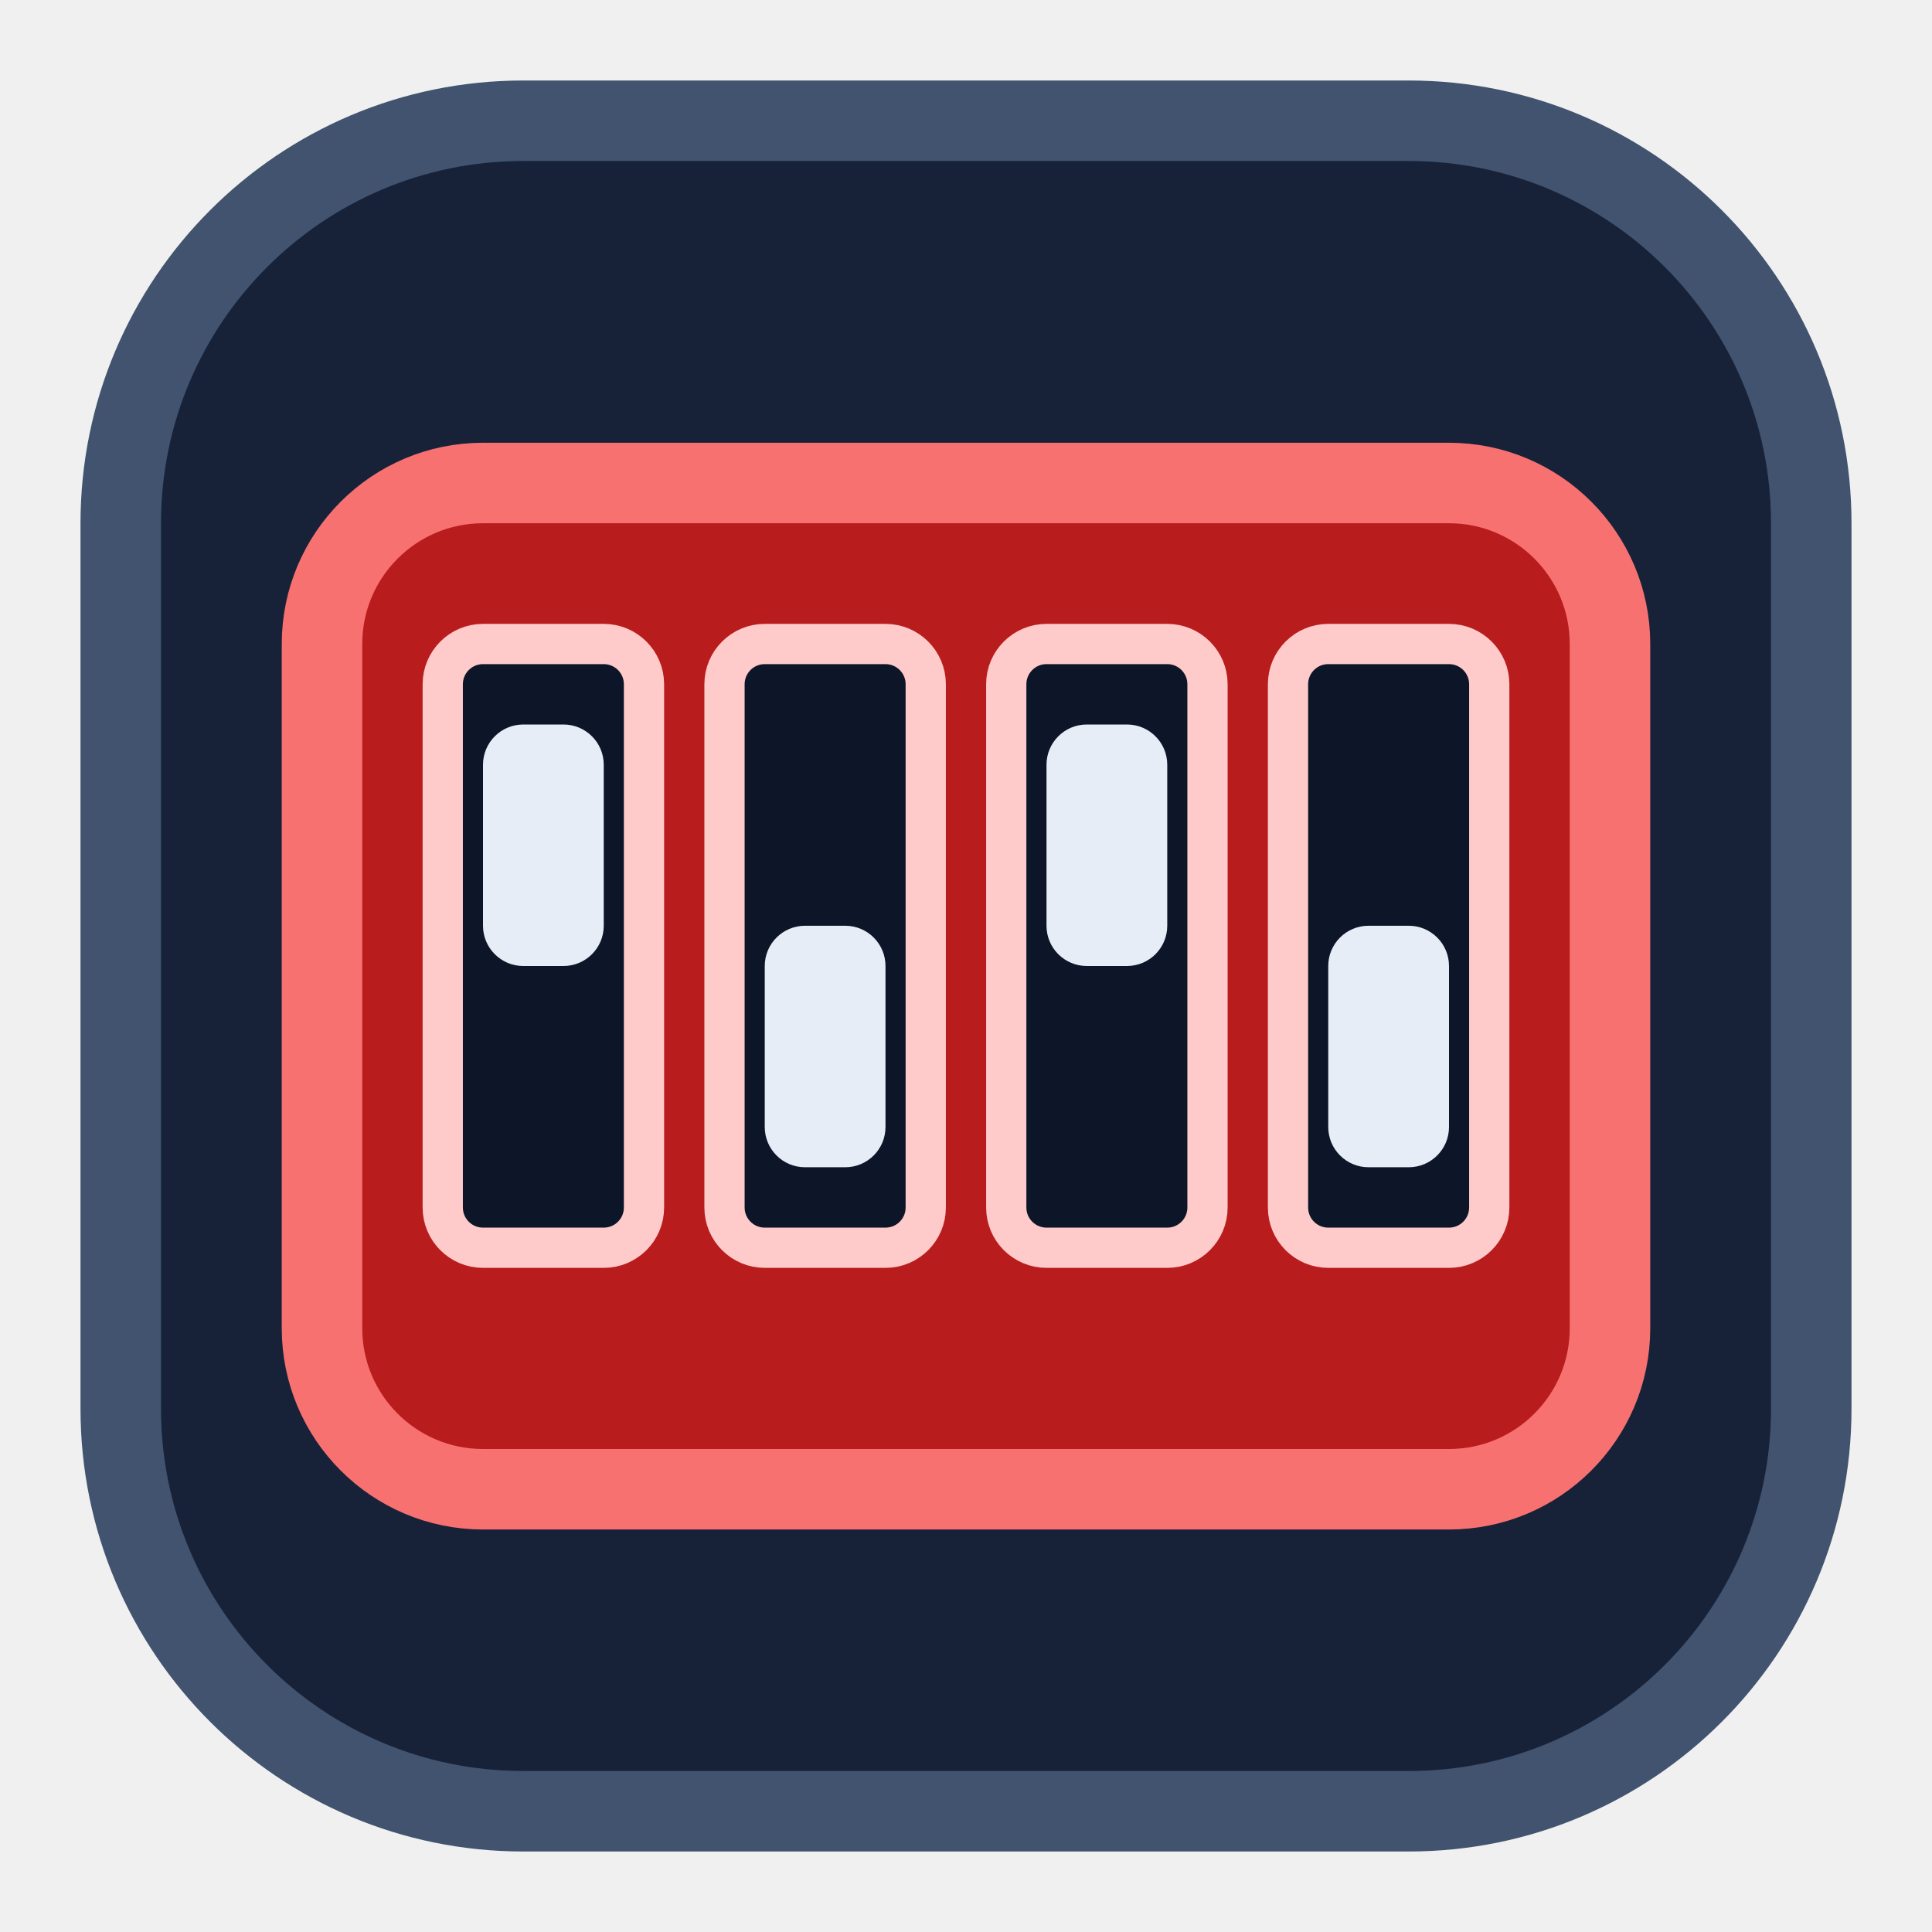
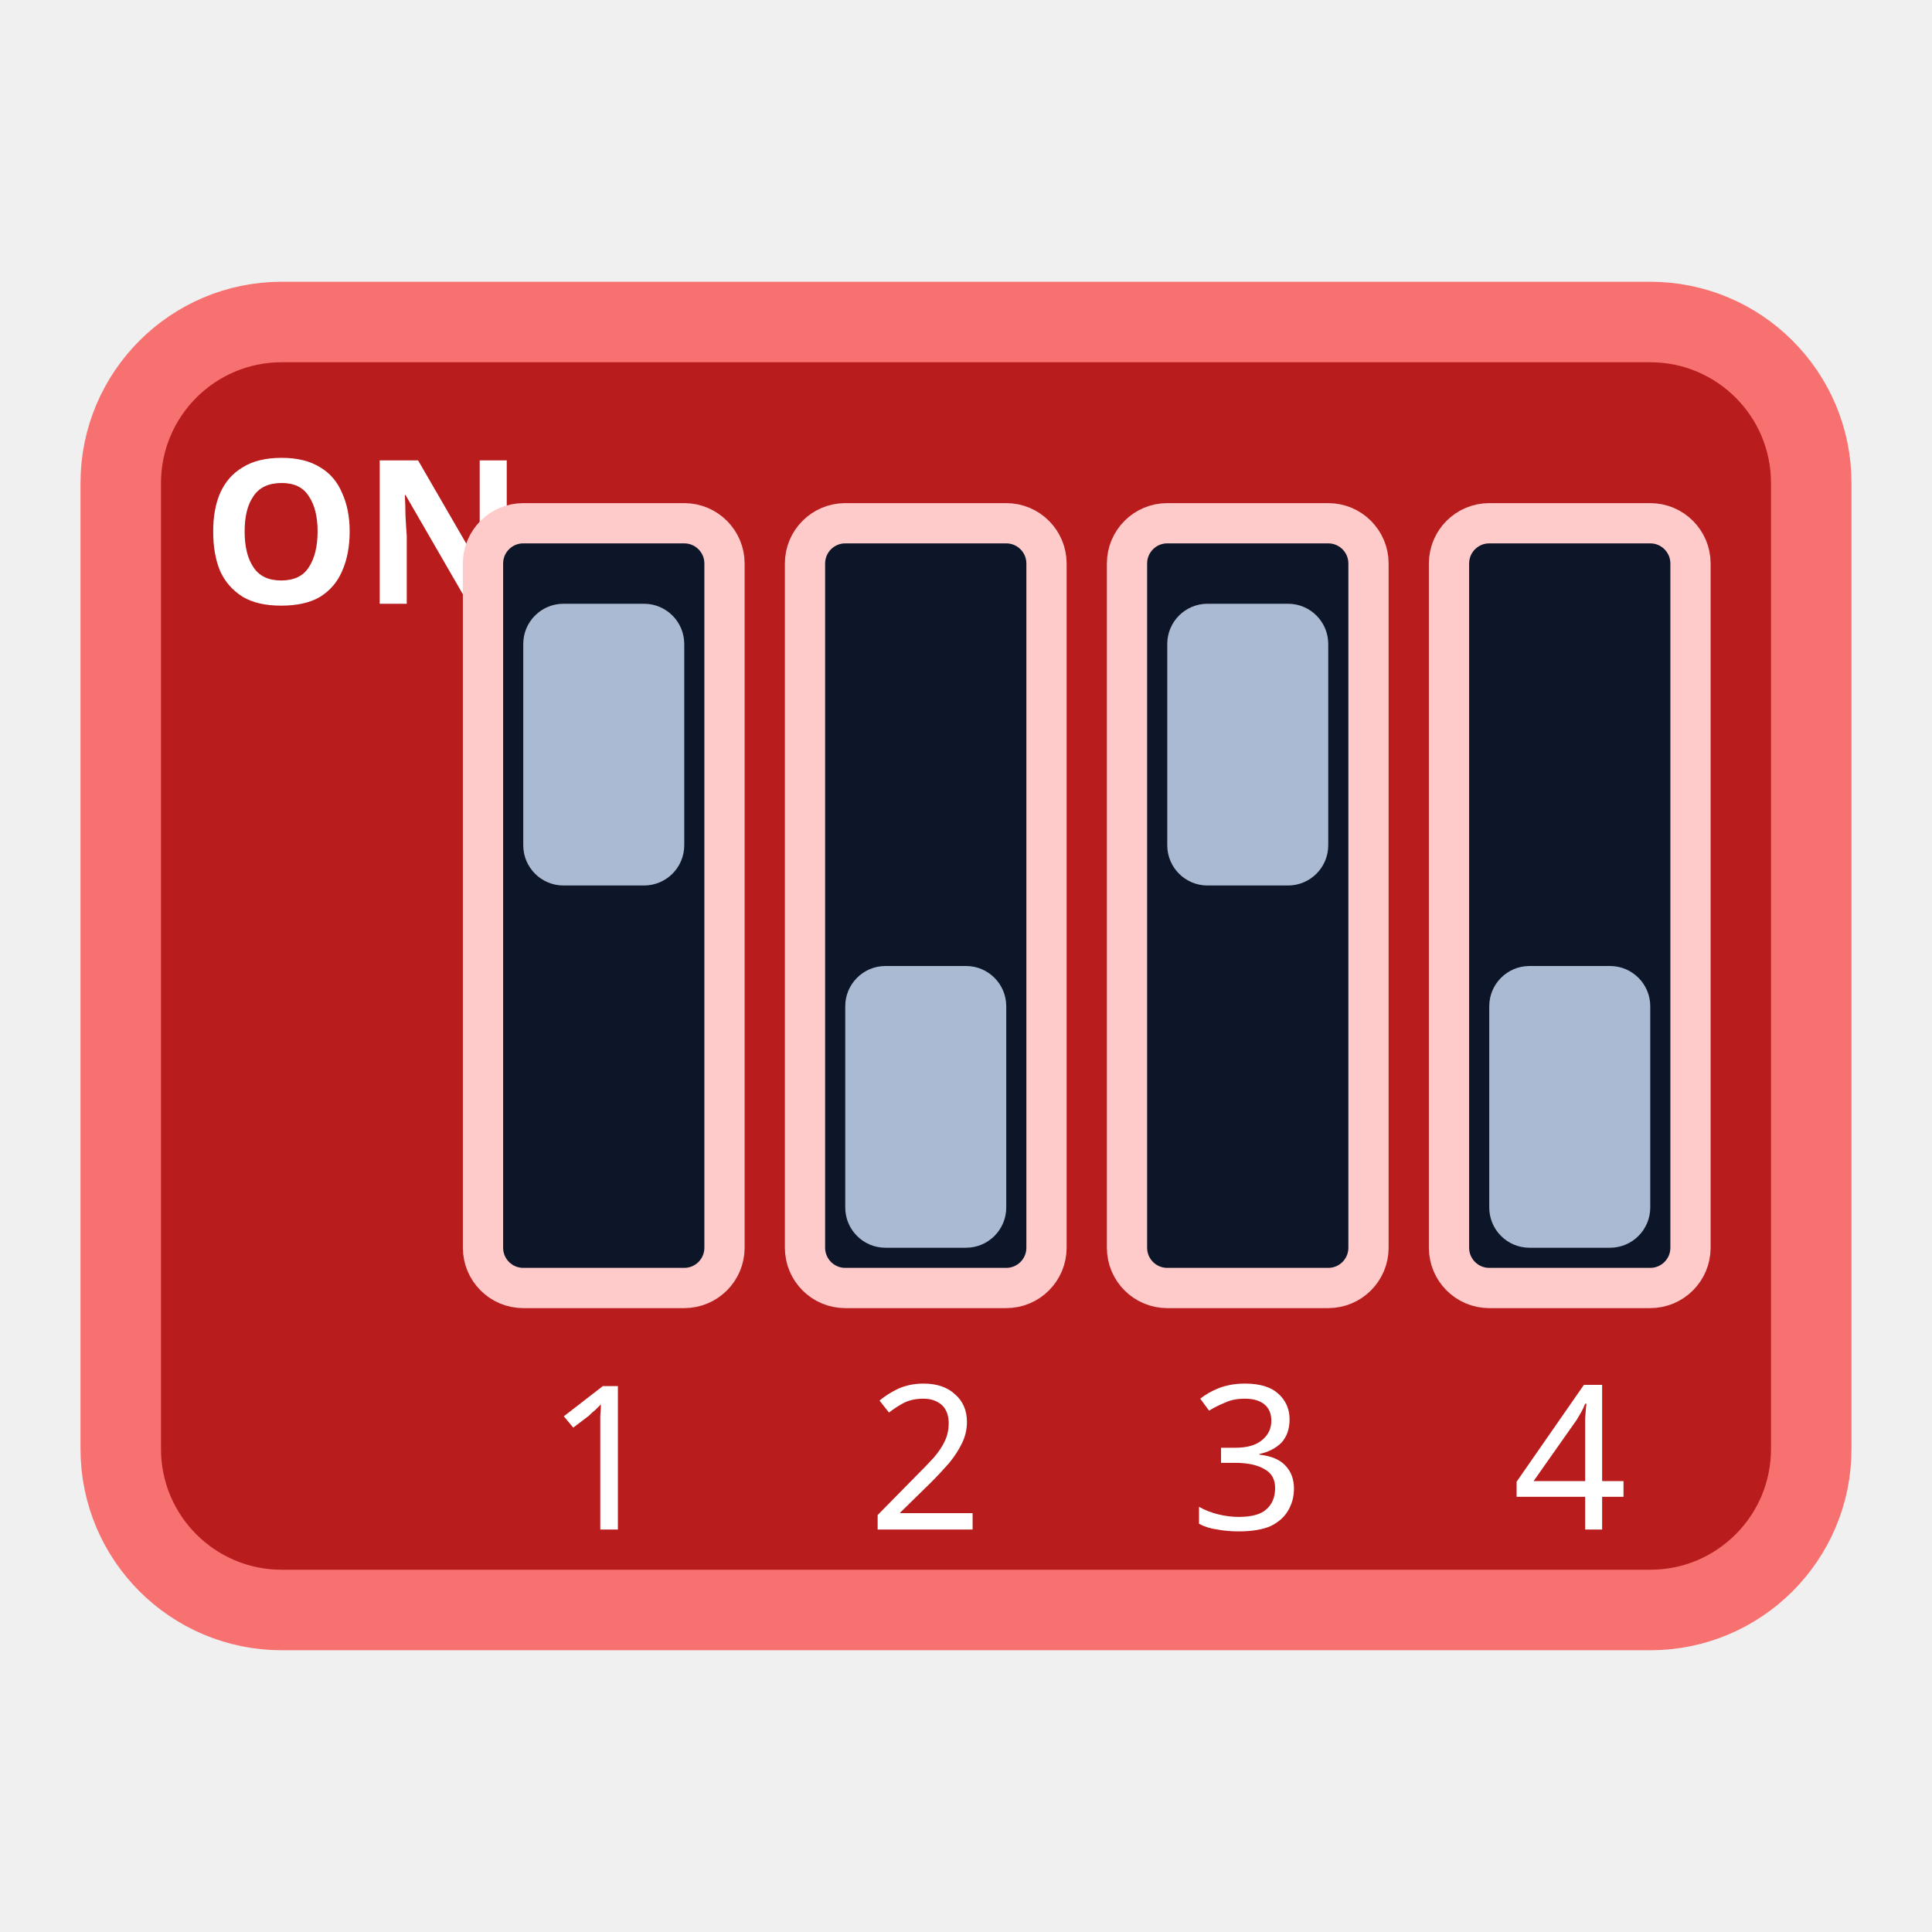
<svg xmlns="http://www.w3.org/2000/svg" viewBox="0 0 48 48">
-   <rect x="3" y="3" width="42" height="42" rx="10" fill="#172238" stroke="#41536f" stroke-width="2" />
-   <rect x="8" y="12" width="32" height="25" rx="4" fill="#b91c1c" stroke="#f87171" stroke-width="2" />
+   <rect x="3" y="8" width="42" height="32" rx="4" fill="#b91c1c" stroke="#f87171" stroke-width="2" />
+   <text x="5" y="15" fill="#fff" font-family="sans-serif" font-size="5" font-weight="bold">ON</text>
  <g fill="#0d1628" stroke="#fecaca" stroke-width="1">
-     <rect x="11" y="16" width="5" height="15" rx="1" />
-     <rect x="18" y="16" width="5" height="15" rx="1" />
-     <rect x="25" y="16" width="5" height="15" rx="1" />
-     <rect x="32" y="16" width="5" height="15" rx="1" />
+     <rect x="12" y="13" width="6" height="19" rx="1" />
+     <rect x="20" y="13" width="6" height="19" rx="1" />
+     <rect x="28" y="13" width="6" height="19" rx="1" />
+     <rect x="36" y="13" width="6" height="19" rx="1" />
  </g>
-   <g fill="#e6edf7">
-     <rect x="12" y="18" width="3" height="6" rx="1" />
-     <rect x="19" y="23" width="3" height="6" rx="1" />
-     <rect x="26" y="18" width="3" height="6" rx="1" />
-     <rect x="33" y="23" width="3" height="6" rx="1" />
+   <g fill="#a9bad2">
+     <rect x="13" y="15" width="4" height="7" rx="1" />
+     <rect x="21" y="24" width="4" height="7" rx="1" />
+     <rect x="29" y="15" width="4" height="7" rx="1" />
+     <rect x="37" y="24" width="4" height="7" rx="1" />
+   </g>
+   <g fill="#fff" font-family="sans-serif" font-size="5" text-anchor="middle">
+     <text x="15" y="38">1</text>
+     <text x="23" y="38">2</text>
+     <text x="31" y="38">3</text>
+     <text x="39" y="38">4</text>
  </g>
</svg>
